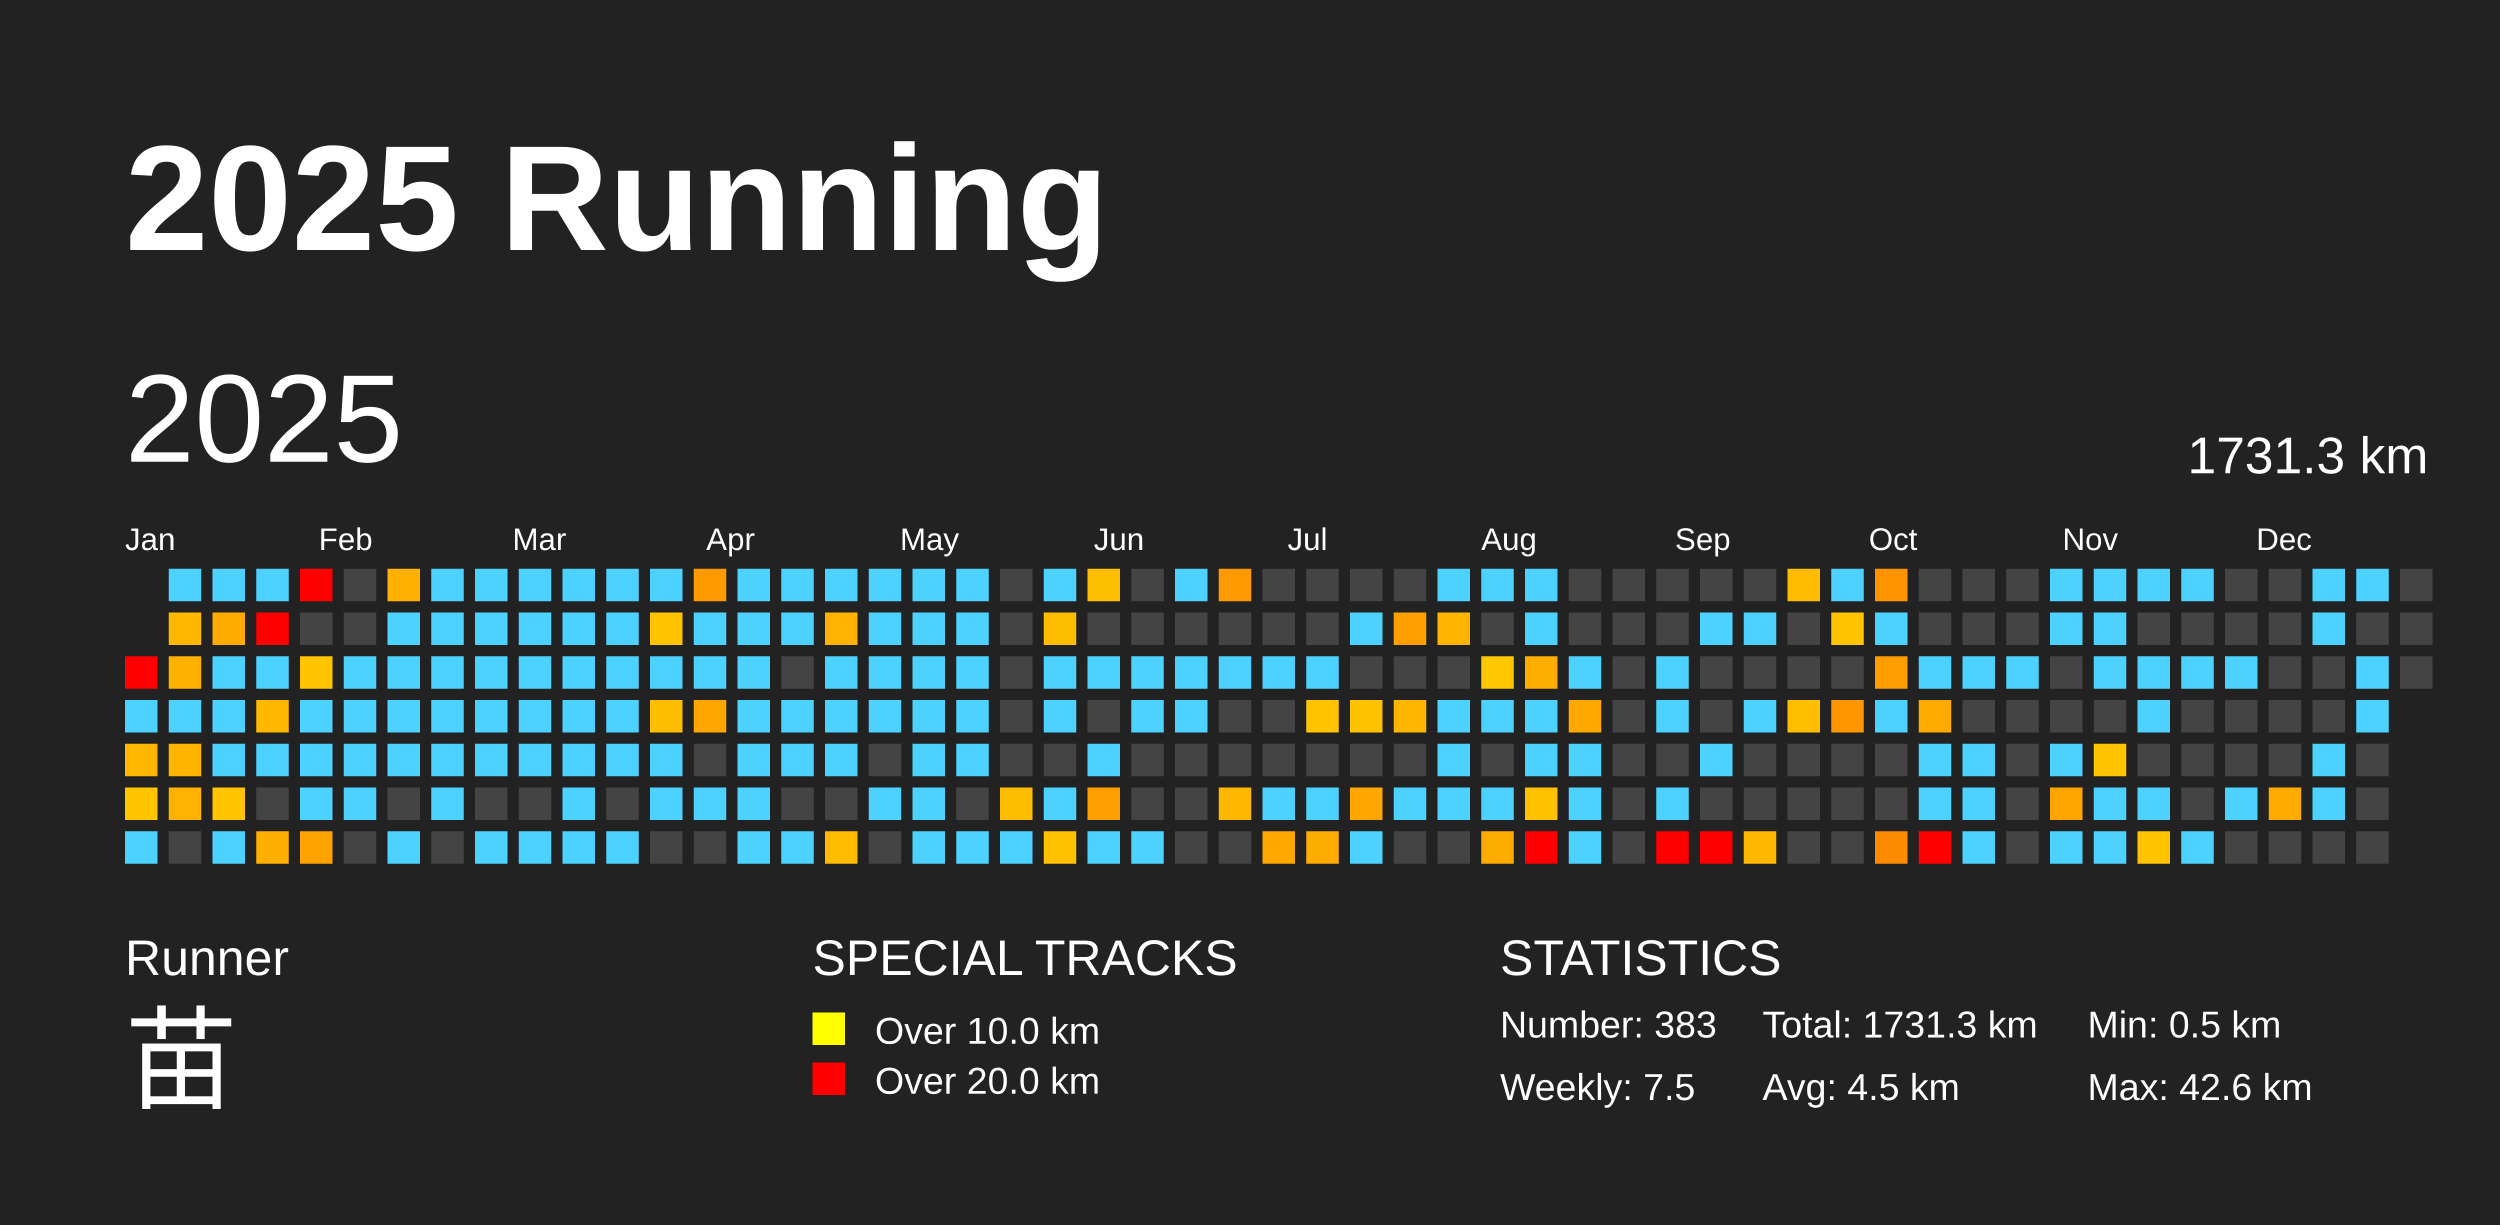
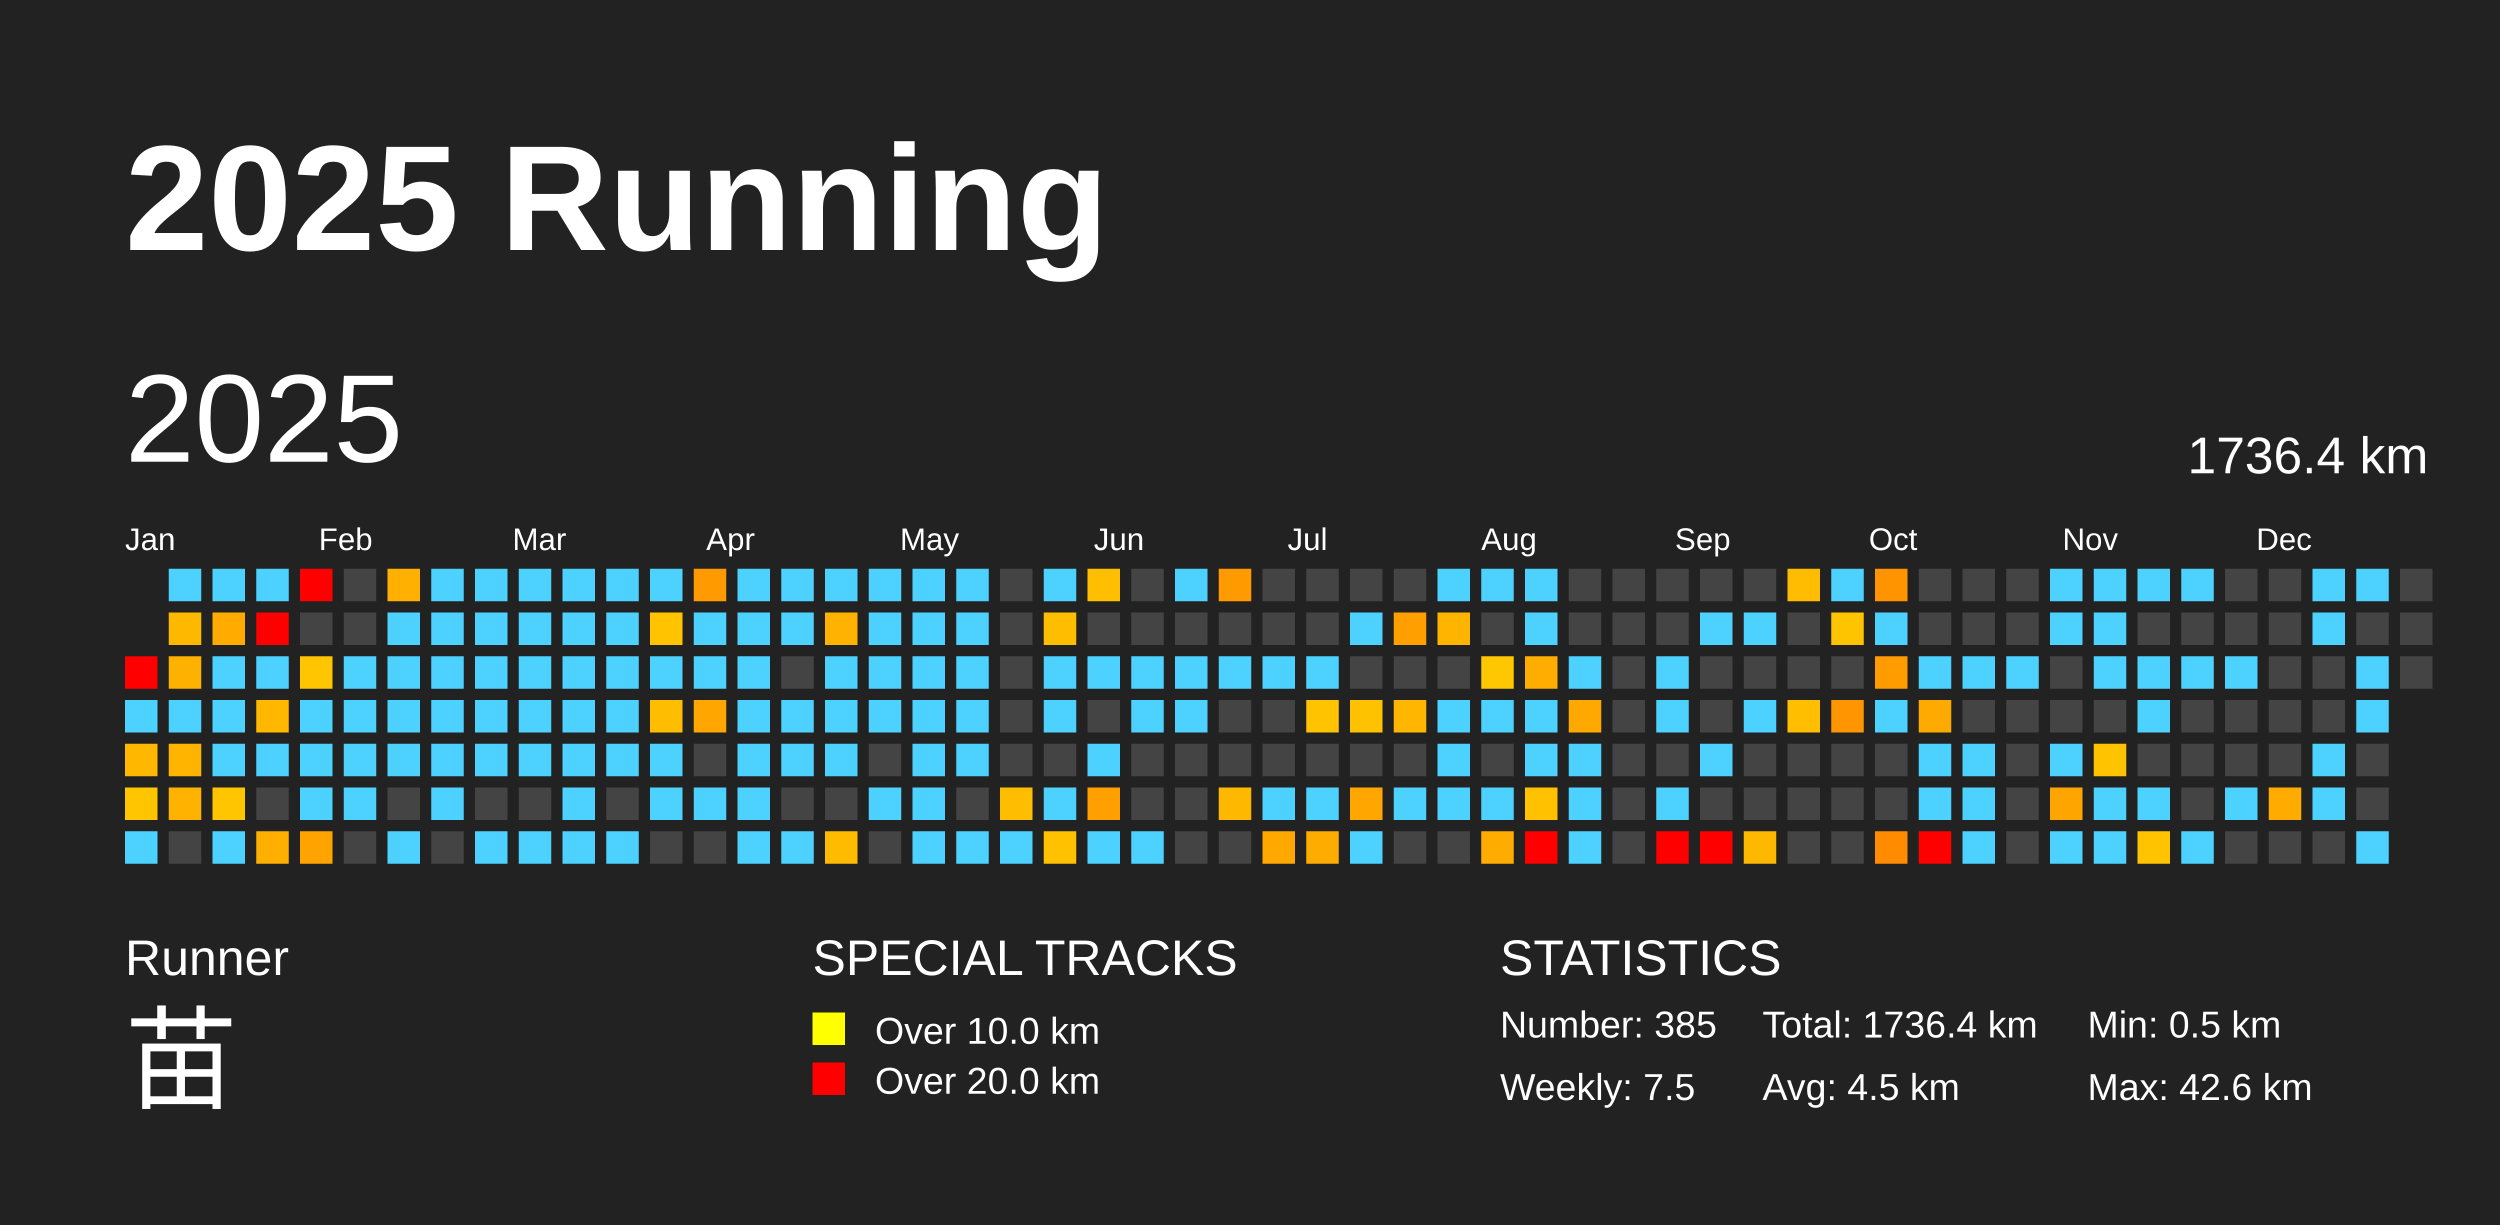
<svg xmlns="http://www.w3.org/2000/svg" baseProfile="full" height="98mm" version="1.1" viewBox="0,0,200,98" width="200mm">
  <defs />
  <rect fill="#222222" height="98" width="200" x="0" y="0" />
  <text fill="#FFFFFF" style="font-size:12px; font-family:Arial; font-weight:bold;" x="10" y="20">2025 Running</text>
  <text fill="#FFFFFF" style="font-size:4px; font-family:Arial" x="10" y="78">Runner</text>
  <text fill="#FFFFFF" style="font-size:9px; font-family:Arial" x="10" y="88">苗</text>
  <text fill="#FFFFFF" style="font-size:4px; font-family:Arial" x="65" y="78">SPECIAL TRACKS</text>
  <rect fill="yellow" height="2.6" width="2.6" x="65" y="81" />
  <text fill="#FFFFFF" style="font-size:3px; font-family:Arial" x="70" y="83.5">Over 10.0 km</text>
  <rect fill="red" height="2.6" width="2.6" x="65" y="85" />
  <text fill="#FFFFFF" style="font-size:3px; font-family:Arial" x="70" y="87.5">Over 20.0 km</text>
  <text fill="#FFFFFF" style="font-size:4px; font-family:Arial" x="120" y="78">STATISTICS</text>
-   <text fill="#FFFFFF" style="font-size:3px; font-family:Arial" x="120" y="83">Number: 383</text>
+   <text fill="#FFFFFF" style="font-size:3px; font-family:Arial" x="120" y="83">Number: 385</text>
  <text fill="#FFFFFF" style="font-size:3px; font-family:Arial" x="120" y="88">Weekly: 7.5</text>
-   <text fill="#FFFFFF" style="font-size:3px; font-family:Arial" x="141" y="83">Total: 1731.3 km</text>
+   <text fill="#FFFFFF" style="font-size:3px; font-family:Arial" x="141" y="83">Total: 1736.4 km</text>
  <text fill="#FFFFFF" style="font-size:3px; font-family:Arial" x="141" y="88">Avg: 4.5 km</text>
  <text fill="#FFFFFF" style="font-size:3px; font-family:Arial" x="167" y="83">Min: 0.5 km</text>
  <text fill="#FFFFFF" style="font-size:3px; font-family:Arial" x="167" y="88">Max: 42.6 km</text>
  <text dominant-baseline="hanging" fill="#FFFFFF" style="font-size:10.0px; font-family:Arial;" x="10" y="30">2025</text>
-   <text dominant-baseline="hanging" fill="#FFFFFF" style="font-size:4.125px; font-family:Arial;" x="175" y="35">1731.3 km</text>
+   <text dominant-baseline="hanging" fill="#FFFFFF" style="font-size:4.125px; font-family:Arial;" x="175" y="35">1736.4 km</text>
  <text fill="#FFFFFF" style="font-size:2.5px; font-family:Arial" x="10.0" y="44">Jan</text>
  <text fill="#FFFFFF" style="font-size:2.5px; font-family:Arial" x="25.5" y="44">Feb</text>
  <text fill="#FFFFFF" style="font-size:2.5px; font-family:Arial" x="41.0" y="44">Mar</text>
  <text fill="#FFFFFF" style="font-size:2.5px; font-family:Arial" x="56.5" y="44">Apr</text>
  <text fill="#FFFFFF" style="font-size:2.5px; font-family:Arial" x="72.0" y="44">May</text>
  <text fill="#FFFFFF" style="font-size:2.5px; font-family:Arial" x="87.5" y="44">Jun</text>
  <text fill="#FFFFFF" style="font-size:2.5px; font-family:Arial" x="103.0" y="44">Jul</text>
  <text fill="#FFFFFF" style="font-size:2.5px; font-family:Arial" x="118.5" y="44">Aug</text>
  <text fill="#FFFFFF" style="font-size:2.5px; font-family:Arial" x="134.0" y="44">Sep</text>
  <text fill="#FFFFFF" style="font-size:2.5px; font-family:Arial" x="149.5" y="44">Oct</text>
  <text fill="#FFFFFF" style="font-size:2.5px; font-family:Arial" x="165.0" y="44">Nov</text>
  <text fill="#FFFFFF" style="font-size:2.5px; font-family:Arial" x="180.5" y="44">Dec</text>
  <rect fill="red" height="2.6" width="2.6" x="10.0" y="52.5" />
  <rect fill="#4dd2ff" height="2.6" width="2.6" x="10.0" y="56.0" />
  <rect fill="#ffb700" height="2.6" width="2.6" x="10.0" y="59.5" />
  <rect fill="#ffc600" height="2.6" width="2.6" x="10.0" y="63.0" />
  <rect fill="#4dd2ff" height="2.6" width="2.6" x="10.0" y="66.5" />
  <rect fill="#4dd2ff" height="2.6" width="2.6" x="13.5" y="45.5" />
  <rect fill="#ffb800" height="2.6" width="2.6" x="13.5" y="49.0" />
  <rect fill="#ffb100" height="2.6" width="2.6" x="13.5" y="52.5" />
  <rect fill="#4dd2ff" height="2.6" width="2.6" x="13.5" y="56.0" />
  <rect fill="#ffb500" height="2.6" width="2.6" x="13.5" y="59.5" />
  <rect fill="#ffb200" height="2.6" width="2.6" x="13.5" y="63.0" />
  <rect fill="#444444" height="2.6" width="2.6" x="13.5" y="66.5" />
  <rect fill="#4dd2ff" height="2.6" width="2.6" x="17.0" y="45.5" />
  <rect fill="#ffab00" height="2.6" width="2.6" x="17.0" y="49.0" />
  <rect fill="#4dd2ff" height="2.6" width="2.6" x="17.0" y="52.5" />
  <rect fill="#4dd2ff" height="2.6" width="2.6" x="17.0" y="56.0" />
  <rect fill="#4dd2ff" height="2.6" width="2.6" x="17.0" y="59.5" />
  <rect fill="#ffc600" height="2.6" width="2.6" x="17.0" y="63.0" />
  <rect fill="#4dd2ff" height="2.6" width="2.6" x="17.0" y="66.5" />
  <rect fill="#4dd2ff" height="2.6" width="2.6" x="20.5" y="45.5" />
  <rect fill="red" height="2.6" width="2.6" x="20.5" y="49.0" />
  <rect fill="#4dd2ff" height="2.6" width="2.6" x="20.5" y="52.5" />
  <rect fill="#ffb700" height="2.6" width="2.6" x="20.5" y="56.0" />
  <rect fill="#4dd2ff" height="2.6" width="2.6" x="20.5" y="59.5" />
  <rect fill="#444444" height="2.6" width="2.6" x="20.5" y="63.0" />
  <rect fill="#ffaf00" height="2.6" width="2.6" x="20.5" y="66.5" />
  <rect fill="red" height="2.6" width="2.6" x="24.0" y="45.5" />
  <rect fill="#444444" height="2.6" width="2.6" x="24.0" y="49.0" />
  <rect fill="#ffc500" height="2.6" width="2.6" x="24.0" y="52.5" />
  <rect fill="#4dd2ff" height="2.6" width="2.6" x="24.0" y="56.0" />
  <rect fill="#4dd2ff" height="2.6" width="2.6" x="24.0" y="59.5" />
  <rect fill="#4dd2ff" height="2.6" width="2.6" x="24.0" y="63.0" />
  <rect fill="#ffa300" height="2.6" width="2.6" x="24.0" y="66.5" />
  <rect fill="#444444" height="2.6" width="2.6" x="27.5" y="45.5" />
  <rect fill="#444444" height="2.6" width="2.6" x="27.5" y="49.0" />
  <rect fill="#4dd2ff" height="2.6" width="2.6" x="27.5" y="52.5" />
  <rect fill="#4dd2ff" height="2.6" width="2.6" x="27.5" y="56.0" />
  <rect fill="#4dd2ff" height="2.6" width="2.6" x="27.5" y="59.5" />
  <rect fill="#4dd2ff" height="2.6" width="2.6" x="27.5" y="63.0" />
  <rect fill="#444444" height="2.6" width="2.6" x="27.5" y="66.5" />
  <rect fill="#ffb000" height="2.6" width="2.6" x="31.0" y="45.5" />
  <rect fill="#4dd2ff" height="2.6" width="2.6" x="31.0" y="49.0" />
  <rect fill="#4dd2ff" height="2.6" width="2.6" x="31.0" y="52.5" />
  <rect fill="#4dd2ff" height="2.6" width="2.6" x="31.0" y="56.0" />
  <rect fill="#4dd2ff" height="2.6" width="2.6" x="31.0" y="59.5" />
  <rect fill="#444444" height="2.6" width="2.6" x="31.0" y="63.0" />
  <rect fill="#4dd2ff" height="2.6" width="2.6" x="31.0" y="66.5" />
  <rect fill="#4dd2ff" height="2.6" width="2.6" x="34.5" y="45.5" />
  <rect fill="#4dd2ff" height="2.6" width="2.6" x="34.5" y="49.0" />
  <rect fill="#4dd2ff" height="2.6" width="2.6" x="34.5" y="52.5" />
  <rect fill="#4dd2ff" height="2.6" width="2.6" x="34.5" y="56.0" />
  <rect fill="#4dd2ff" height="2.6" width="2.6" x="34.5" y="59.5" />
  <rect fill="#4dd2ff" height="2.6" width="2.6" x="34.5" y="63.0" />
  <rect fill="#444444" height="2.6" width="2.6" x="34.5" y="66.5" />
  <rect fill="#4dd2ff" height="2.6" width="2.6" x="38.0" y="45.5" />
  <rect fill="#4dd2ff" height="2.6" width="2.6" x="38.0" y="49.0" />
  <rect fill="#4dd2ff" height="2.6" width="2.6" x="38.0" y="52.5" />
  <rect fill="#4dd2ff" height="2.6" width="2.6" x="38.0" y="56.0" />
  <rect fill="#4dd2ff" height="2.6" width="2.6" x="38.0" y="59.5" />
  <rect fill="#444444" height="2.6" width="2.6" x="38.0" y="63.0" />
  <rect fill="#4dd2ff" height="2.6" width="2.6" x="38.0" y="66.5" />
  <rect fill="#4dd2ff" height="2.6" width="2.6" x="41.5" y="45.5" />
  <rect fill="#4dd2ff" height="2.6" width="2.6" x="41.5" y="49.0" />
  <rect fill="#4dd2ff" height="2.6" width="2.6" x="41.5" y="52.5" />
  <rect fill="#4dd2ff" height="2.6" width="2.6" x="41.5" y="56.0" />
  <rect fill="#4dd2ff" height="2.6" width="2.6" x="41.5" y="59.5" />
  <rect fill="#444444" height="2.6" width="2.6" x="41.5" y="63.0" />
  <rect fill="#4dd2ff" height="2.6" width="2.6" x="41.5" y="66.5" />
  <rect fill="#4dd2ff" height="2.6" width="2.6" x="45.0" y="45.5" />
  <rect fill="#4dd2ff" height="2.6" width="2.6" x="45.0" y="49.0" />
  <rect fill="#4dd2ff" height="2.6" width="2.6" x="45.0" y="52.5" />
  <rect fill="#4dd2ff" height="2.6" width="2.6" x="45.0" y="56.0" />
  <rect fill="#4dd2ff" height="2.6" width="2.6" x="45.0" y="59.5" />
  <rect fill="#4dd2ff" height="2.6" width="2.6" x="45.0" y="63.0" />
  <rect fill="#4dd2ff" height="2.6" width="2.6" x="45.0" y="66.5" />
  <rect fill="#4dd2ff" height="2.6" width="2.6" x="48.5" y="45.5" />
  <rect fill="#4dd2ff" height="2.6" width="2.6" x="48.5" y="49.0" />
  <rect fill="#4dd2ff" height="2.6" width="2.6" x="48.5" y="52.5" />
  <rect fill="#4dd2ff" height="2.6" width="2.6" x="48.5" y="56.0" />
  <rect fill="#4dd2ff" height="2.6" width="2.6" x="48.5" y="59.5" />
  <rect fill="#444444" height="2.6" width="2.6" x="48.5" y="63.0" />
  <rect fill="#4dd2ff" height="2.6" width="2.6" x="48.5" y="66.5" />
  <rect fill="#4dd2ff" height="2.6" width="2.6" x="52.0" y="45.5" />
  <rect fill="#ffc300" height="2.6" width="2.6" x="52.0" y="49.0" />
  <rect fill="#4dd2ff" height="2.6" width="2.6" x="52.0" y="52.5" />
  <rect fill="#ffbd00" height="2.6" width="2.6" x="52.0" y="56.0" />
  <rect fill="#4dd2ff" height="2.6" width="2.6" x="52.0" y="59.5" />
  <rect fill="#4dd2ff" height="2.6" width="2.6" x="52.0" y="63.0" />
  <rect fill="#444444" height="2.6" width="2.6" x="52.0" y="66.5" />
  <rect fill="#ff9a00" height="2.6" width="2.6" x="55.5" y="45.5" />
  <rect fill="#4dd2ff" height="2.6" width="2.6" x="55.5" y="49.0" />
  <rect fill="#4dd2ff" height="2.6" width="2.6" x="55.5" y="52.5" />
  <rect fill="#ffa600" height="2.6" width="2.6" x="55.5" y="56.0" />
  <rect fill="#444444" height="2.6" width="2.6" x="55.5" y="59.5" />
  <rect fill="#4dd2ff" height="2.6" width="2.6" x="55.5" y="63.0" />
  <rect fill="#444444" height="2.6" width="2.6" x="55.5" y="66.5" />
  <rect fill="#4dd2ff" height="2.6" width="2.6" x="59.0" y="45.5" />
  <rect fill="#4dd2ff" height="2.6" width="2.6" x="59.0" y="49.0" />
  <rect fill="#4dd2ff" height="2.6" width="2.6" x="59.0" y="52.5" />
  <rect fill="#4dd2ff" height="2.6" width="2.6" x="59.0" y="56.0" />
  <rect fill="#4dd2ff" height="2.6" width="2.6" x="59.0" y="59.5" />
  <rect fill="#4dd2ff" height="2.6" width="2.6" x="59.0" y="63.0" />
  <rect fill="#4dd2ff" height="2.6" width="2.6" x="59.0" y="66.5" />
  <rect fill="#4dd2ff" height="2.6" width="2.6" x="62.5" y="45.5" />
  <rect fill="#4dd2ff" height="2.6" width="2.6" x="62.5" y="49.0" />
  <rect fill="#444444" height="2.6" width="2.6" x="62.5" y="52.5" />
  <rect fill="#4dd2ff" height="2.6" width="2.6" x="62.5" y="56.0" />
  <rect fill="#4dd2ff" height="2.6" width="2.6" x="62.5" y="59.5" />
  <rect fill="#444444" height="2.6" width="2.6" x="62.5" y="63.0" />
  <rect fill="#4dd2ff" height="2.6" width="2.6" x="62.5" y="66.5" />
  <rect fill="#4dd2ff" height="2.6" width="2.6" x="66.0" y="45.5" />
  <rect fill="#ffb200" height="2.6" width="2.6" x="66.0" y="49.0" />
  <rect fill="#4dd2ff" height="2.6" width="2.6" x="66.0" y="52.5" />
  <rect fill="#4dd2ff" height="2.6" width="2.6" x="66.0" y="56.0" />
  <rect fill="#4dd2ff" height="2.6" width="2.6" x="66.0" y="59.5" />
  <rect fill="#444444" height="2.6" width="2.6" x="66.0" y="63.0" />
  <rect fill="#ffbb00" height="2.6" width="2.6" x="66.0" y="66.5" />
  <rect fill="#4dd2ff" height="2.6" width="2.6" x="69.5" y="45.5" />
  <rect fill="#4dd2ff" height="2.6" width="2.6" x="69.5" y="49.0" />
  <rect fill="#4dd2ff" height="2.6" width="2.6" x="69.5" y="52.5" />
  <rect fill="#4dd2ff" height="2.6" width="2.6" x="69.5" y="56.0" />
  <rect fill="#444444" height="2.6" width="2.6" x="69.5" y="59.5" />
  <rect fill="#4dd2ff" height="2.6" width="2.6" x="69.5" y="63.0" />
  <rect fill="#444444" height="2.6" width="2.6" x="69.5" y="66.5" />
  <rect fill="#4dd2ff" height="2.6" width="2.6" x="73.0" y="45.5" />
  <rect fill="#4dd2ff" height="2.6" width="2.6" x="73.0" y="49.0" />
  <rect fill="#4dd2ff" height="2.6" width="2.6" x="73.0" y="52.5" />
  <rect fill="#4dd2ff" height="2.6" width="2.6" x="73.0" y="56.0" />
  <rect fill="#4dd2ff" height="2.6" width="2.6" x="73.0" y="59.5" />
  <rect fill="#4dd2ff" height="2.6" width="2.6" x="73.0" y="63.0" />
  <rect fill="#4dd2ff" height="2.6" width="2.6" x="73.0" y="66.5" />
  <rect fill="#4dd2ff" height="2.6" width="2.6" x="76.5" y="45.5" />
  <rect fill="#4dd2ff" height="2.6" width="2.6" x="76.5" y="49.0" />
  <rect fill="#4dd2ff" height="2.6" width="2.6" x="76.5" y="52.5" />
  <rect fill="#4dd2ff" height="2.6" width="2.6" x="76.5" y="56.0" />
  <rect fill="#4dd2ff" height="2.6" width="2.6" x="76.5" y="59.5" />
  <rect fill="#444444" height="2.6" width="2.6" x="76.5" y="63.0" />
  <rect fill="#4dd2ff" height="2.6" width="2.6" x="76.5" y="66.5" />
  <rect fill="#444444" height="2.6" width="2.6" x="80.0" y="45.5" />
  <rect fill="#444444" height="2.6" width="2.6" x="80.0" y="49.0" />
  <rect fill="#444444" height="2.6" width="2.6" x="80.0" y="52.5" />
  <rect fill="#444444" height="2.6" width="2.6" x="80.0" y="56.0" />
  <rect fill="#444444" height="2.6" width="2.6" x="80.0" y="59.5" />
  <rect fill="#ffbd00" height="2.6" width="2.6" x="80.0" y="63.0" />
  <rect fill="#4dd2ff" height="2.6" width="2.6" x="80.0" y="66.5" />
  <rect fill="#4dd2ff" height="2.6" width="2.6" x="83.5" y="45.5" />
  <rect fill="#ffbd00" height="2.6" width="2.6" x="83.5" y="49.0" />
  <rect fill="#4dd2ff" height="2.6" width="2.6" x="83.5" y="52.5" />
  <rect fill="#4dd2ff" height="2.6" width="2.6" x="83.5" y="56.0" />
  <rect fill="#444444" height="2.6" width="2.6" x="83.5" y="59.5" />
  <rect fill="#4dd2ff" height="2.6" width="2.6" x="83.5" y="63.0" />
  <rect fill="#ffc100" height="2.6" width="2.6" x="83.5" y="66.5" />
  <rect fill="#ffbe00" height="2.6" width="2.6" x="87.0" y="45.5" />
  <rect fill="#444444" height="2.6" width="2.6" x="87.0" y="49.0" />
  <rect fill="#4dd2ff" height="2.6" width="2.6" x="87.0" y="52.5" />
  <rect fill="#444444" height="2.6" width="2.6" x="87.0" y="56.0" />
  <rect fill="#4dd2ff" height="2.6" width="2.6" x="87.0" y="59.5" />
  <rect fill="#ffa000" height="2.6" width="2.6" x="87.0" y="63.0" />
  <rect fill="#4dd2ff" height="2.6" width="2.6" x="87.0" y="66.5" />
  <rect fill="#444444" height="2.6" width="2.6" x="90.5" y="45.5" />
  <rect fill="#444444" height="2.6" width="2.6" x="90.5" y="49.0" />
  <rect fill="#4dd2ff" height="2.6" width="2.6" x="90.5" y="52.5" />
  <rect fill="#4dd2ff" height="2.6" width="2.6" x="90.5" y="56.0" />
  <rect fill="#444444" height="2.6" width="2.6" x="90.5" y="59.5" />
  <rect fill="#444444" height="2.6" width="2.6" x="90.5" y="63.0" />
  <rect fill="#4dd2ff" height="2.6" width="2.6" x="90.5" y="66.5" />
  <rect fill="#4dd2ff" height="2.6" width="2.6" x="94.0" y="45.5" />
  <rect fill="#444444" height="2.6" width="2.6" x="94.0" y="49.0" />
  <rect fill="#4dd2ff" height="2.6" width="2.6" x="94.0" y="52.5" />
  <rect fill="#4dd2ff" height="2.6" width="2.6" x="94.0" y="56.0" />
  <rect fill="#444444" height="2.6" width="2.6" x="94.0" y="59.5" />
  <rect fill="#444444" height="2.6" width="2.6" x="94.0" y="63.0" />
  <rect fill="#444444" height="2.6" width="2.6" x="94.0" y="66.5" />
  <rect fill="#ff9b00" height="2.6" width="2.6" x="97.5" y="45.5" />
  <rect fill="#444444" height="2.6" width="2.6" x="97.5" y="49.0" />
  <rect fill="#4dd2ff" height="2.6" width="2.6" x="97.5" y="52.5" />
  <rect fill="#444444" height="2.6" width="2.6" x="97.5" y="56.0" />
  <rect fill="#444444" height="2.6" width="2.6" x="97.5" y="59.5" />
  <rect fill="#ffb800" height="2.6" width="2.6" x="97.5" y="63.0" />
  <rect fill="#444444" height="2.6" width="2.6" x="97.5" y="66.5" />
  <rect fill="#444444" height="2.6" width="2.6" x="101.0" y="45.5" />
  <rect fill="#444444" height="2.6" width="2.6" x="101.0" y="49.0" />
  <rect fill="#4dd2ff" height="2.6" width="2.6" x="101.0" y="52.5" />
  <rect fill="#444444" height="2.6" width="2.6" x="101.0" y="56.0" />
  <rect fill="#444444" height="2.6" width="2.6" x="101.0" y="59.5" />
  <rect fill="#4dd2ff" height="2.6" width="2.6" x="101.0" y="63.0" />
  <rect fill="#ffa900" height="2.6" width="2.6" x="101.0" y="66.5" />
  <rect fill="#444444" height="2.6" width="2.6" x="104.5" y="45.5" />
  <rect fill="#444444" height="2.6" width="2.6" x="104.5" y="49.0" />
  <rect fill="#4dd2ff" height="2.6" width="2.6" x="104.5" y="52.5" />
  <rect fill="#ffc300" height="2.6" width="2.6" x="104.5" y="56.0" />
  <rect fill="#444444" height="2.6" width="2.6" x="104.5" y="59.5" />
  <rect fill="#4dd2ff" height="2.6" width="2.6" x="104.5" y="63.0" />
  <rect fill="#ffac00" height="2.6" width="2.6" x="104.5" y="66.5" />
  <rect fill="#444444" height="2.6" width="2.6" x="108.0" y="45.5" />
  <rect fill="#4dd2ff" height="2.6" width="2.6" x="108.0" y="49.0" />
  <rect fill="#444444" height="2.6" width="2.6" x="108.0" y="52.5" />
  <rect fill="#ffc200" height="2.6" width="2.6" x="108.0" y="56.0" />
  <rect fill="#444444" height="2.6" width="2.6" x="108.0" y="59.5" />
  <rect fill="#ffa700" height="2.6" width="2.6" x="108.0" y="63.0" />
  <rect fill="#4dd2ff" height="2.6" width="2.6" x="108.0" y="66.5" />
  <rect fill="#444444" height="2.6" width="2.6" x="111.5" y="45.5" />
  <rect fill="#ffa000" height="2.6" width="2.6" x="111.5" y="49.0" />
  <rect fill="#444444" height="2.6" width="2.6" x="111.5" y="52.5" />
  <rect fill="#ffb600" height="2.6" width="2.6" x="111.5" y="56.0" />
  <rect fill="#444444" height="2.6" width="2.6" x="111.5" y="59.5" />
  <rect fill="#4dd2ff" height="2.6" width="2.6" x="111.5" y="63.0" />
  <rect fill="#444444" height="2.6" width="2.6" x="111.5" y="66.5" />
  <rect fill="#4dd2ff" height="2.6" width="2.6" x="115.0" y="45.5" />
  <rect fill="#ffb400" height="2.6" width="2.6" x="115.0" y="49.0" />
  <rect fill="#444444" height="2.6" width="2.6" x="115.0" y="52.5" />
  <rect fill="#4dd2ff" height="2.6" width="2.6" x="115.0" y="56.0" />
  <rect fill="#4dd2ff" height="2.6" width="2.6" x="115.0" y="59.5" />
  <rect fill="#4dd2ff" height="2.6" width="2.6" x="115.0" y="63.0" />
  <rect fill="#444444" height="2.6" width="2.6" x="115.0" y="66.5" />
  <rect fill="#4dd2ff" height="2.6" width="2.6" x="118.5" y="45.5" />
  <rect fill="#444444" height="2.6" width="2.6" x="118.5" y="49.0" />
  <rect fill="#ffc700" height="2.6" width="2.6" x="118.5" y="52.5" />
  <rect fill="#4dd2ff" height="2.6" width="2.6" x="118.5" y="56.0" />
  <rect fill="#444444" height="2.6" width="2.6" x="118.5" y="59.5" />
  <rect fill="#4dd2ff" height="2.6" width="2.6" x="118.5" y="63.0" />
  <rect fill="#ffac00" height="2.6" width="2.6" x="118.5" y="66.5" />
  <rect fill="#4dd2ff" height="2.6" width="2.6" x="122.0" y="45.5" />
  <rect fill="#4dd2ff" height="2.6" width="2.6" x="122.0" y="49.0" />
  <rect fill="#ffae00" height="2.6" width="2.6" x="122.0" y="52.5" />
  <rect fill="#4dd2ff" height="2.6" width="2.6" x="122.0" y="56.0" />
  <rect fill="#4dd2ff" height="2.6" width="2.6" x="122.0" y="59.5" />
  <rect fill="#ffc100" height="2.6" width="2.6" x="122.0" y="63.0" />
  <rect fill="red" height="2.6" width="2.6" x="122.0" y="66.5" />
  <rect fill="#444444" height="2.6" width="2.6" x="125.5" y="45.5" />
  <rect fill="#444444" height="2.6" width="2.6" x="125.5" y="49.0" />
  <rect fill="#4dd2ff" height="2.6" width="2.6" x="125.5" y="52.5" />
  <rect fill="#ffa800" height="2.6" width="2.6" x="125.5" y="56.0" />
  <rect fill="#4dd2ff" height="2.6" width="2.6" x="125.5" y="59.5" />
  <rect fill="#4dd2ff" height="2.6" width="2.6" x="125.5" y="63.0" />
  <rect fill="#4dd2ff" height="2.6" width="2.6" x="125.5" y="66.5" />
  <rect fill="#444444" height="2.6" width="2.6" x="129.0" y="45.5" />
  <rect fill="#444444" height="2.6" width="2.6" x="129.0" y="49.0" />
  <rect fill="#444444" height="2.6" width="2.6" x="129.0" y="52.5" />
  <rect fill="#444444" height="2.6" width="2.6" x="129.0" y="56.0" />
  <rect fill="#444444" height="2.6" width="2.6" x="129.0" y="59.5" />
  <rect fill="#444444" height="2.6" width="2.6" x="129.0" y="63.0" />
  <rect fill="#444444" height="2.6" width="2.6" x="129.0" y="66.5" />
  <rect fill="#444444" height="2.6" width="2.6" x="132.5" y="45.5" />
  <rect fill="#444444" height="2.6" width="2.6" x="132.5" y="49.0" />
  <rect fill="#4dd2ff" height="2.6" width="2.6" x="132.5" y="52.5" />
  <rect fill="#4dd2ff" height="2.6" width="2.6" x="132.5" y="56.0" />
  <rect fill="#444444" height="2.6" width="2.6" x="132.5" y="59.5" />
  <rect fill="#4dd2ff" height="2.6" width="2.6" x="132.5" y="63.0" />
  <rect fill="red" height="2.6" width="2.6" x="132.5" y="66.5" />
  <rect fill="#444444" height="2.6" width="2.6" x="136.0" y="45.5" />
  <rect fill="#4dd2ff" height="2.6" width="2.6" x="136.0" y="49.0" />
  <rect fill="#444444" height="2.6" width="2.6" x="136.0" y="52.5" />
  <rect fill="#444444" height="2.6" width="2.6" x="136.0" y="56.0" />
  <rect fill="#4dd2ff" height="2.6" width="2.6" x="136.0" y="59.5" />
  <rect fill="#444444" height="2.6" width="2.6" x="136.0" y="63.0" />
  <rect fill="red" height="2.6" width="2.6" x="136.0" y="66.5" />
  <rect fill="#444444" height="2.6" width="2.6" x="139.5" y="45.5" />
  <rect fill="#4dd2ff" height="2.6" width="2.6" x="139.5" y="49.0" />
  <rect fill="#444444" height="2.6" width="2.6" x="139.5" y="52.5" />
  <rect fill="#4dd2ff" height="2.6" width="2.6" x="139.5" y="56.0" />
  <rect fill="#444444" height="2.6" width="2.6" x="139.5" y="59.5" />
  <rect fill="#444444" height="2.6" width="2.6" x="139.5" y="63.0" />
  <rect fill="#ffb800" height="2.6" width="2.6" x="139.5" y="66.5" />
  <rect fill="#ffbc00" height="2.6" width="2.6" x="143.0" y="45.5" />
  <rect fill="#444444" height="2.6" width="2.6" x="143.0" y="49.0" />
  <rect fill="#444444" height="2.6" width="2.6" x="143.0" y="52.5" />
  <rect fill="#ffbe00" height="2.6" width="2.6" x="143.0" y="56.0" />
  <rect fill="#444444" height="2.6" width="2.6" x="143.0" y="59.5" />
  <rect fill="#444444" height="2.6" width="2.6" x="143.0" y="63.0" />
  <rect fill="#444444" height="2.6" width="2.6" x="143.0" y="66.5" />
  <rect fill="#4dd2ff" height="2.6" width="2.6" x="146.5" y="45.5" />
  <rect fill="#ffc400" height="2.6" width="2.6" x="146.5" y="49.0" />
  <rect fill="#444444" height="2.6" width="2.6" x="146.5" y="52.5" />
  <rect fill="#ff9500" height="2.6" width="2.6" x="146.5" y="56.0" />
  <rect fill="#444444" height="2.6" width="2.6" x="146.5" y="59.5" />
  <rect fill="#444444" height="2.6" width="2.6" x="146.5" y="63.0" />
  <rect fill="#444444" height="2.6" width="2.6" x="146.5" y="66.5" />
  <rect fill="#ff9400" height="2.6" width="2.6" x="150.0" y="45.5" />
  <rect fill="#4dd2ff" height="2.6" width="2.6" x="150.0" y="49.0" />
  <rect fill="#ff9c00" height="2.6" width="2.6" x="150.0" y="52.5" />
  <rect fill="#4dd2ff" height="2.6" width="2.6" x="150.0" y="56.0" />
  <rect fill="#444444" height="2.6" width="2.6" x="150.0" y="59.5" />
  <rect fill="#444444" height="2.6" width="2.6" x="150.0" y="63.0" />
  <rect fill="#ff8c00" height="2.6" width="2.6" x="150.0" y="66.5" />
  <rect fill="#444444" height="2.6" width="2.6" x="153.5" y="45.5" />
  <rect fill="#444444" height="2.6" width="2.6" x="153.5" y="49.0" />
  <rect fill="#4dd2ff" height="2.6" width="2.6" x="153.5" y="52.5" />
  <rect fill="#ffaa00" height="2.6" width="2.6" x="153.5" y="56.0" />
  <rect fill="#4dd2ff" height="2.6" width="2.6" x="153.5" y="59.5" />
  <rect fill="#4dd2ff" height="2.6" width="2.6" x="153.5" y="63.0" />
  <rect fill="red" height="2.6" width="2.6" x="153.5" y="66.5" />
  <rect fill="#444444" height="2.6" width="2.6" x="157.0" y="45.5" />
  <rect fill="#444444" height="2.6" width="2.6" x="157.0" y="49.0" />
  <rect fill="#4dd2ff" height="2.6" width="2.6" x="157.0" y="52.5" />
  <rect fill="#444444" height="2.6" width="2.6" x="157.0" y="56.0" />
  <rect fill="#4dd2ff" height="2.6" width="2.6" x="157.0" y="59.5" />
  <rect fill="#4dd2ff" height="2.6" width="2.6" x="157.0" y="63.0" />
  <rect fill="#4dd2ff" height="2.6" width="2.6" x="157.0" y="66.5" />
  <rect fill="#444444" height="2.6" width="2.6" x="160.5" y="45.5" />
  <rect fill="#444444" height="2.6" width="2.6" x="160.5" y="49.0" />
  <rect fill="#4dd2ff" height="2.6" width="2.6" x="160.5" y="52.5" />
  <rect fill="#444444" height="2.6" width="2.6" x="160.5" y="56.0" />
  <rect fill="#444444" height="2.6" width="2.6" x="160.5" y="59.5" />
  <rect fill="#444444" height="2.6" width="2.6" x="160.5" y="63.0" />
  <rect fill="#444444" height="2.6" width="2.6" x="160.5" y="66.5" />
  <rect fill="#4dd2ff" height="2.6" width="2.6" x="164.0" y="45.5" />
  <rect fill="#4dd2ff" height="2.6" width="2.6" x="164.0" y="49.0" />
  <rect fill="#444444" height="2.6" width="2.6" x="164.0" y="52.5" />
  <rect fill="#444444" height="2.6" width="2.6" x="164.0" y="56.0" />
  <rect fill="#4dd2ff" height="2.6" width="2.6" x="164.0" y="59.5" />
  <rect fill="#ffa500" height="2.6" width="2.6" x="164.0" y="63.0" />
  <rect fill="#4dd2ff" height="2.6" width="2.6" x="164.0" y="66.5" />
  <rect fill="#4dd2ff" height="2.6" width="2.6" x="167.5" y="45.5" />
  <rect fill="#4dd2ff" height="2.6" width="2.6" x="167.5" y="49.0" />
  <rect fill="#4dd2ff" height="2.6" width="2.6" x="167.5" y="52.5" />
  <rect fill="#444444" height="2.6" width="2.6" x="167.5" y="56.0" />
  <rect fill="#ffc300" height="2.6" width="2.6" x="167.5" y="59.5" />
  <rect fill="#4dd2ff" height="2.6" width="2.6" x="167.5" y="63.0" />
  <rect fill="#4dd2ff" height="2.6" width="2.6" x="167.5" y="66.5" />
  <rect fill="#4dd2ff" height="2.6" width="2.6" x="171.0" y="45.5" />
  <rect fill="#444444" height="2.6" width="2.6" x="171.0" y="49.0" />
  <rect fill="#4dd2ff" height="2.6" width="2.6" x="171.0" y="52.5" />
  <rect fill="#4dd2ff" height="2.6" width="2.6" x="171.0" y="56.0" />
  <rect fill="#444444" height="2.6" width="2.6" x="171.0" y="59.5" />
  <rect fill="#4dd2ff" height="2.6" width="2.6" x="171.0" y="63.0" />
  <rect fill="#ffc300" height="2.6" width="2.6" x="171.0" y="66.5" />
  <rect fill="#4dd2ff" height="2.6" width="2.6" x="174.5" y="45.5" />
  <rect fill="#444444" height="2.6" width="2.6" x="174.5" y="49.0" />
  <rect fill="#4dd2ff" height="2.6" width="2.6" x="174.5" y="52.5" />
  <rect fill="#444444" height="2.6" width="2.6" x="174.5" y="56.0" />
  <rect fill="#444444" height="2.6" width="2.6" x="174.5" y="59.5" />
  <rect fill="#444444" height="2.6" width="2.6" x="174.5" y="63.0" />
  <rect fill="#4dd2ff" height="2.6" width="2.6" x="174.5" y="66.5" />
  <rect fill="#444444" height="2.6" width="2.6" x="178.0" y="45.5" />
  <rect fill="#444444" height="2.6" width="2.6" x="178.0" y="49.0" />
  <rect fill="#4dd2ff" height="2.6" width="2.6" x="178.0" y="52.5" />
  <rect fill="#444444" height="2.6" width="2.6" x="178.0" y="56.0" />
  <rect fill="#444444" height="2.6" width="2.6" x="178.0" y="59.5" />
  <rect fill="#4dd2ff" height="2.6" width="2.6" x="178.0" y="63.0" />
  <rect fill="#444444" height="2.6" width="2.6" x="178.0" y="66.5" />
  <rect fill="#444444" height="2.6" width="2.6" x="181.5" y="45.5" />
  <rect fill="#444444" height="2.6" width="2.6" x="181.5" y="49.0" />
  <rect fill="#444444" height="2.6" width="2.6" x="181.5" y="52.5" />
  <rect fill="#444444" height="2.6" width="2.6" x="181.5" y="56.0" />
  <rect fill="#444444" height="2.6" width="2.6" x="181.5" y="59.5" />
  <rect fill="#ffab00" height="2.6" width="2.6" x="181.5" y="63.0" />
  <rect fill="#444444" height="2.6" width="2.6" x="181.5" y="66.5" />
  <rect fill="#4dd2ff" height="2.6" width="2.6" x="185.0" y="45.5" />
  <rect fill="#4dd2ff" height="2.6" width="2.6" x="185.0" y="49.0" />
  <rect fill="#444444" height="2.6" width="2.6" x="185.0" y="52.5" />
  <rect fill="#444444" height="2.6" width="2.6" x="185.0" y="56.0" />
  <rect fill="#4dd2ff" height="2.6" width="2.6" x="185.0" y="59.5" />
  <rect fill="#4dd2ff" height="2.6" width="2.6" x="185.0" y="63.0" />
  <rect fill="#444444" height="2.6" width="2.6" x="185.0" y="66.5" />
  <rect fill="#4dd2ff" height="2.6" width="2.6" x="188.5" y="45.5" />
  <rect fill="#444444" height="2.6" width="2.6" x="188.5" y="49.0" />
  <rect fill="#4dd2ff" height="2.6" width="2.6" x="188.5" y="52.5" />
  <rect fill="#4dd2ff" height="2.6" width="2.6" x="188.5" y="56.0" />
  <rect fill="#444444" height="2.6" width="2.6" x="188.5" y="59.5" />
  <rect fill="#444444" height="2.6" width="2.6" x="188.5" y="63.0" />
-   <rect fill="#444444" height="2.6" width="2.6" x="188.5" y="66.5" />
+   <rect fill="#4dd2ff" height="2.6" width="2.6" x="188.5" y="66.5" />
  <rect fill="#444444" height="2.6" width="2.6" x="192.0" y="45.5" />
  <rect fill="#444444" height="2.6" width="2.6" x="192.0" y="49.0" />
  <rect fill="#444444" height="2.6" width="2.6" x="192.0" y="52.5" />
</svg>
